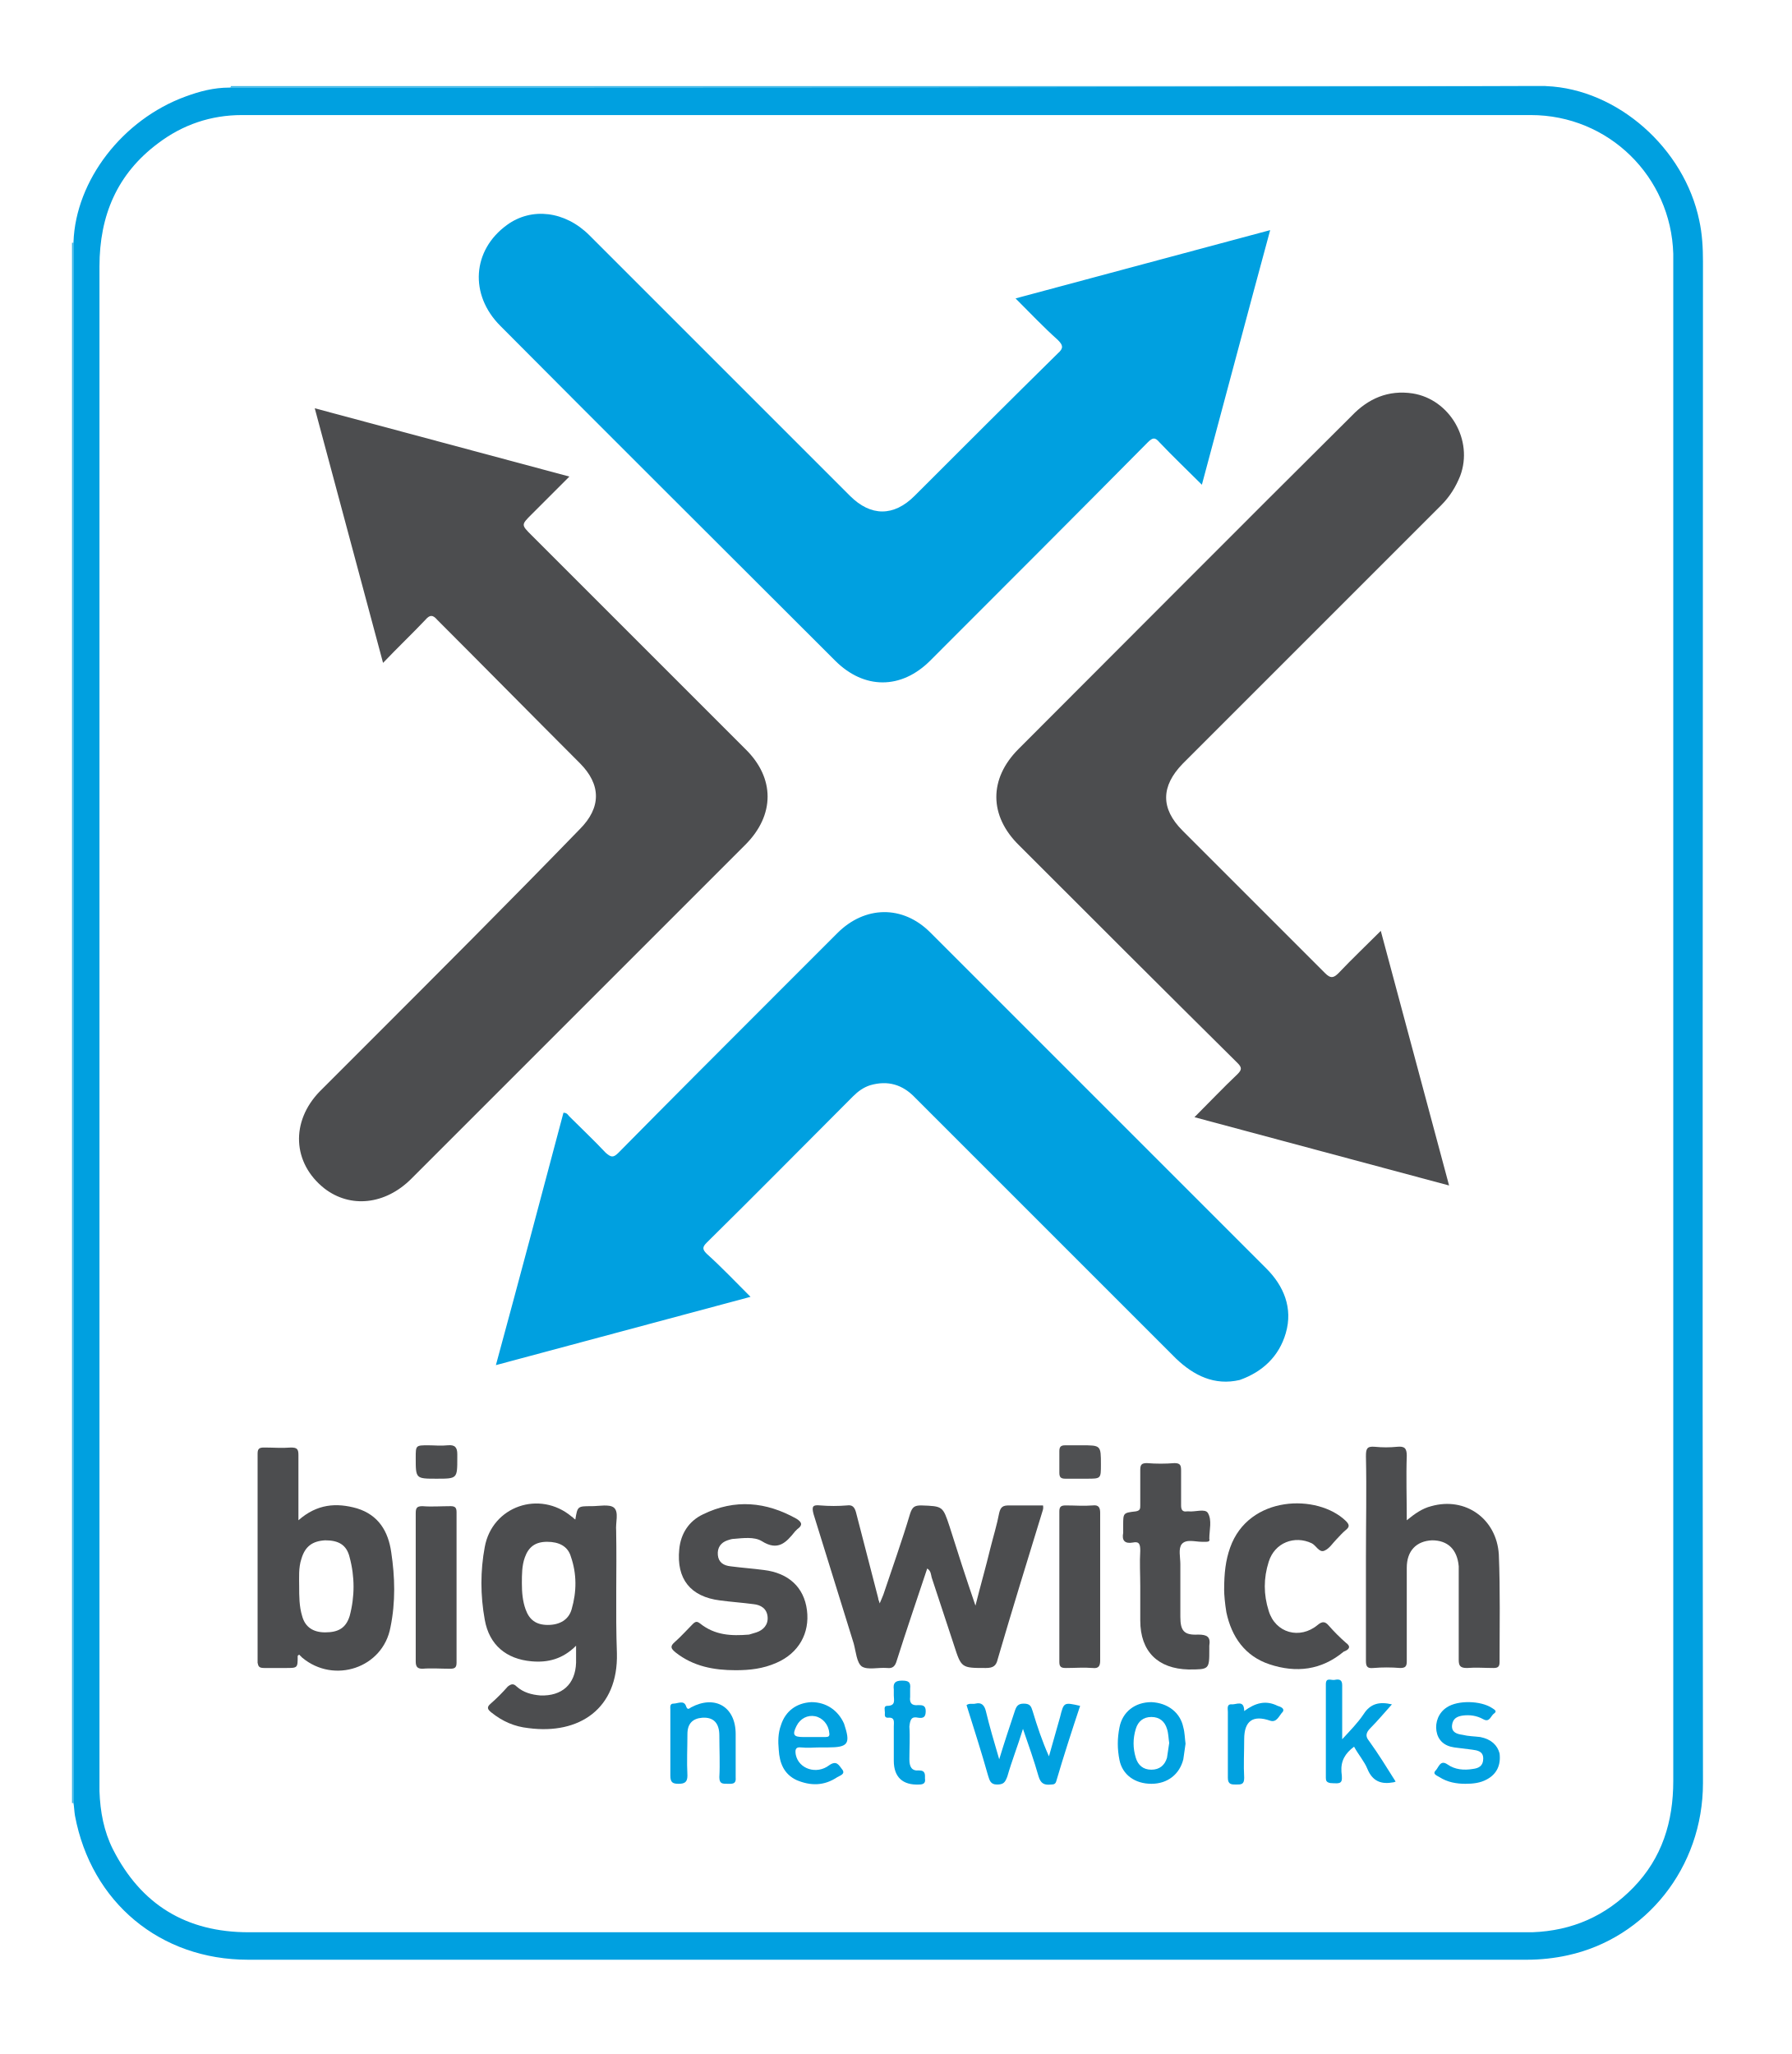
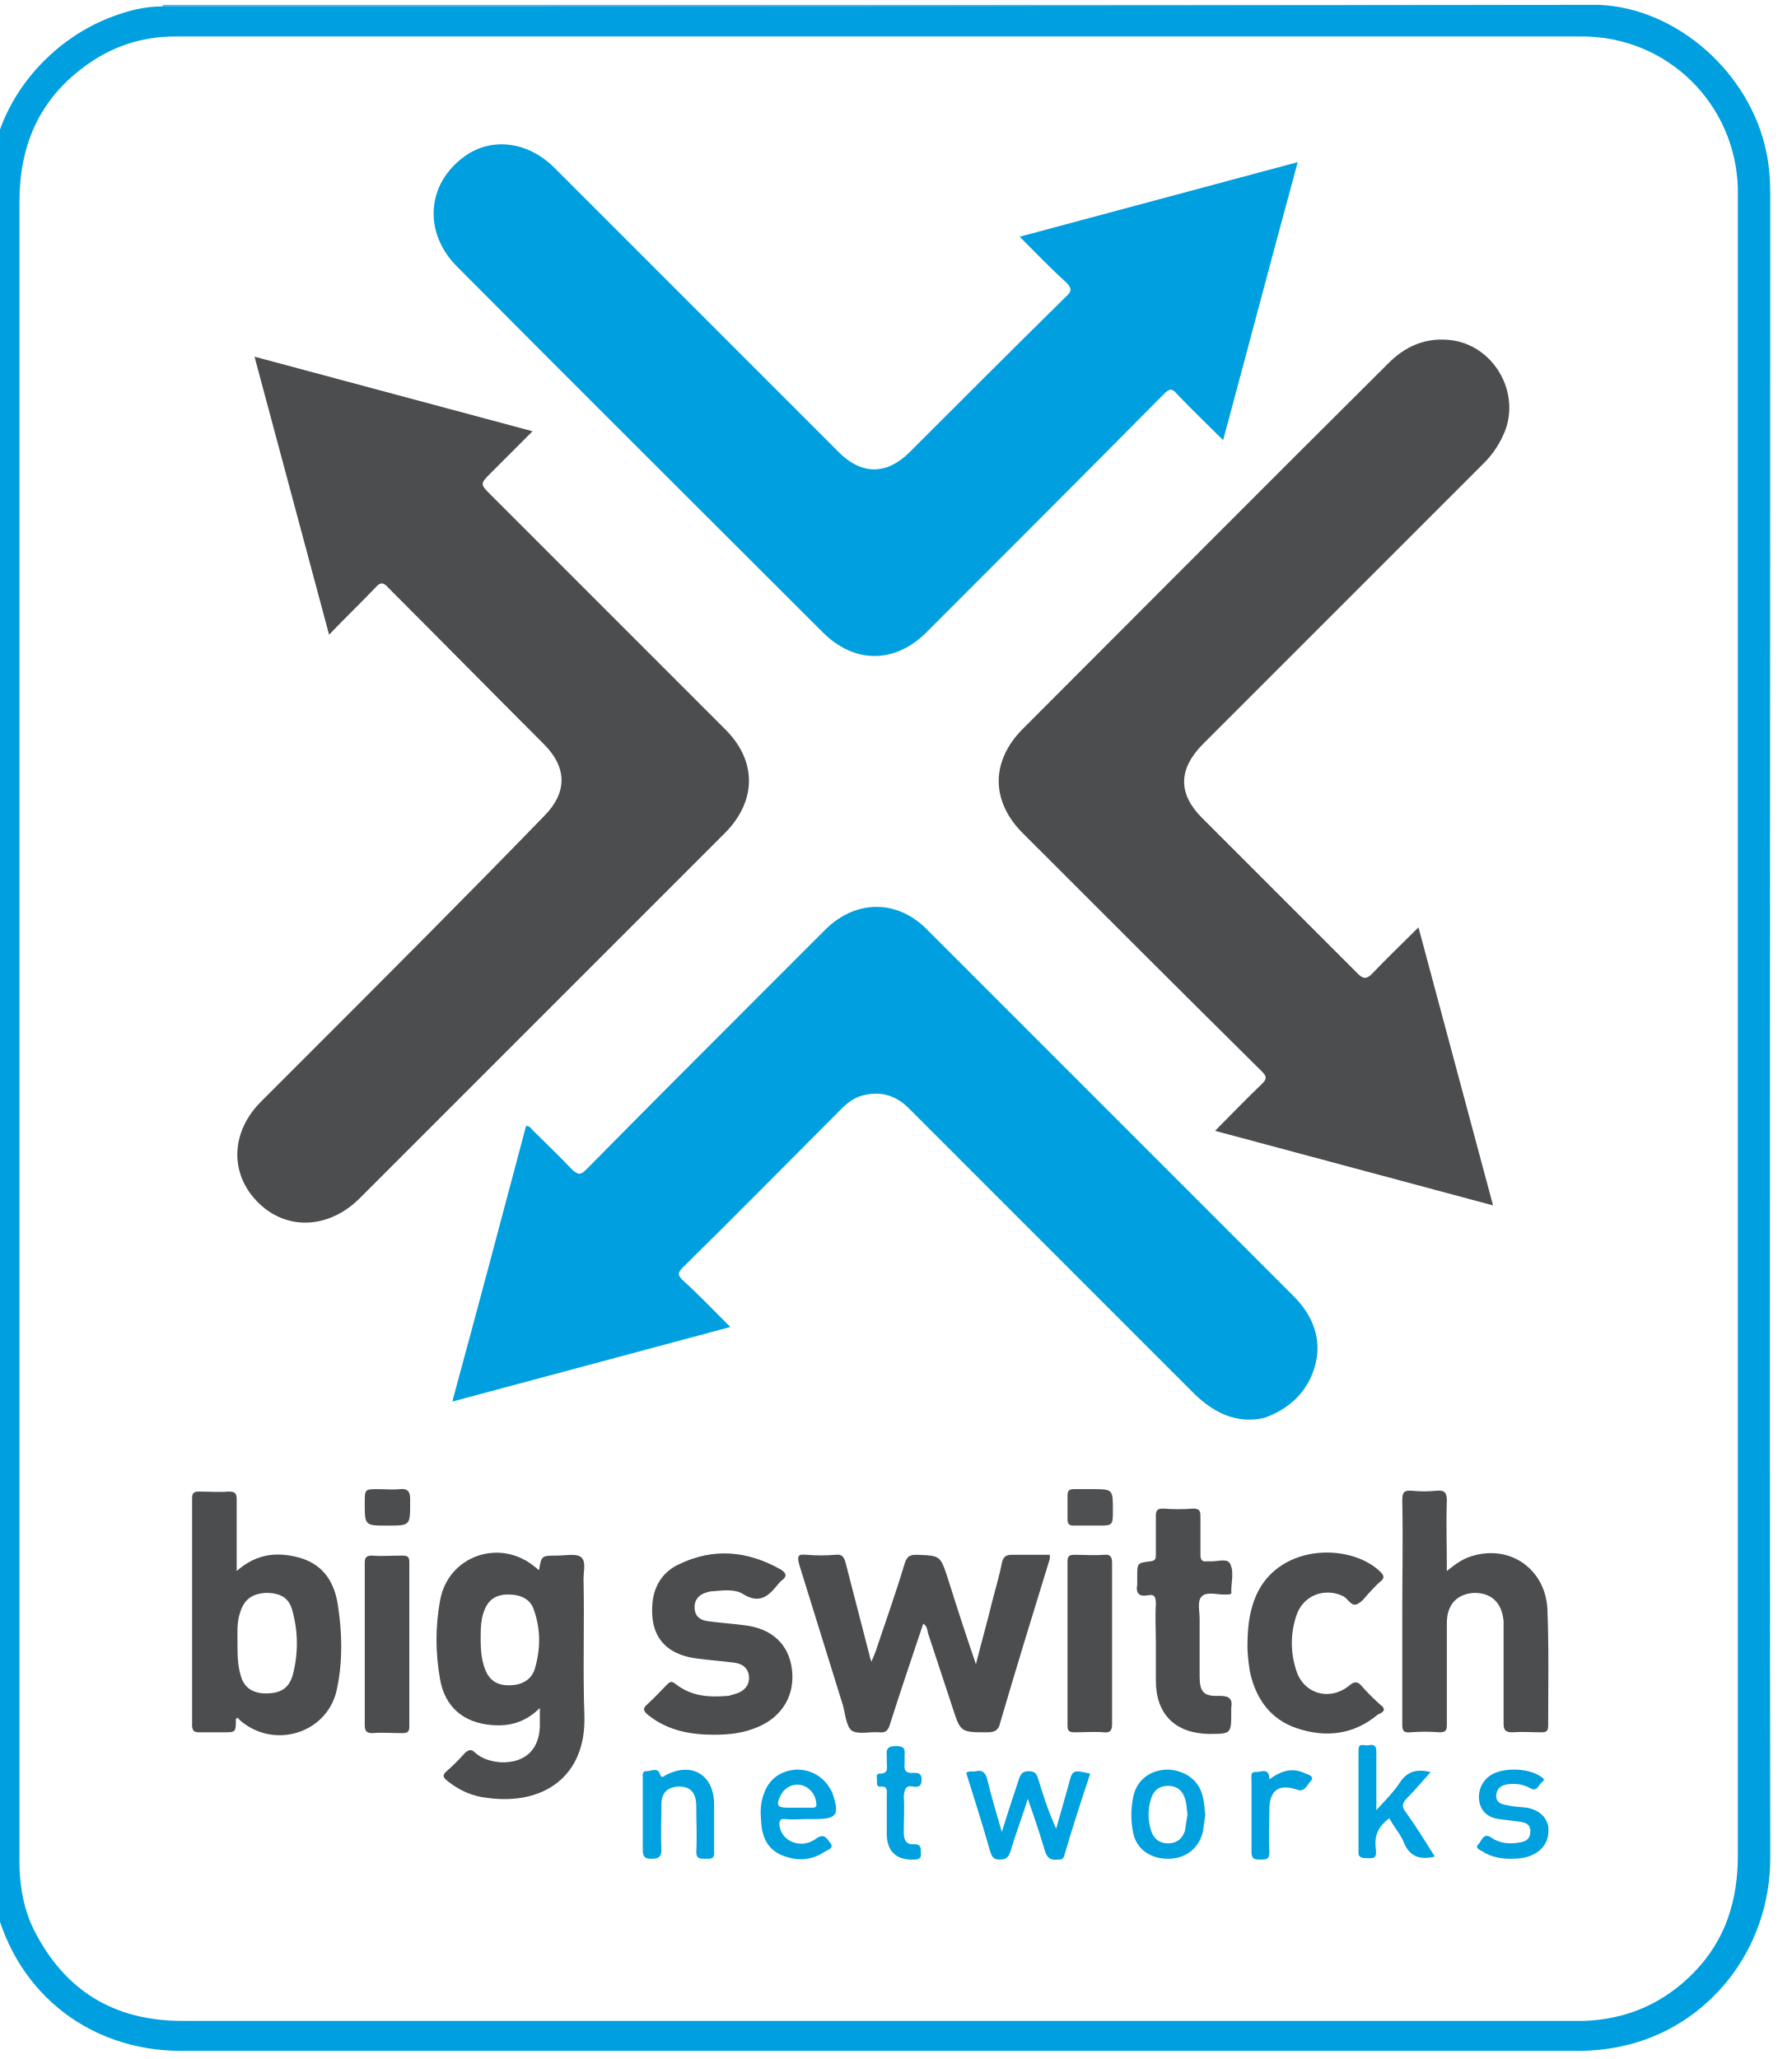
- <svg xmlns="http://www.w3.org/2000/svg" version="1.1" id="Layer_1" x="0px" y="0px" viewBox="0 0 241.3 276.7" style="enable-background:new 0 0 241.3 276.7;" xml:space="preserve">
+ <svg xmlns="http://www.w3.org/2000/svg" version="1.1" id="Layer_1" x="0px" y="0px" viewBox="11 11 221 254" style="enable-background:new 0 0 241.3 276.7;" xml:space="preserve">
  <style type="text/css">
	.st0{fill:#333333;}
	.st1{fill:#DC4814;}
	.st2{fill:#EFECEB;}
	.st3{fill:#F4F4F4;}
	.st4{fill:#CCCCCC;}
	.st5{fill:#ACACAC;}
	.st6{fill:#878787;}
	.st7{fill:#E04725;}
	.st8{fill:#3FB7E7;}
	.st9{fill:#00A0E0;}
	.st10{fill:#4C4D4F;}
	.st11{fill:#00A1E0;}
	.st12{fill:#02A1E0;}
	.st13{fill:#01A1E0;}
	.st14{fill:#4F5052;}
</style>
  <g>
    <path class="st8" d="M9.9,239.9c0-68,0-136.1,0-204.1c0-1,0-2.1,0-3.1l0,0c-0.1,0-0.1,0-0.2,0c0,70.1,0,140.2,0,210.2   c0.1,0,0.1,0,0.2,0C9.9,242,9.9,240.9,9.9,239.9z" />
    <path class="st8" d="M33.8,11.8c57.2,0,114.3,0,171.5,0c1,0,1.9,0,2.9,0h0c0-0.1,0-0.1,0-0.2c-59,0-118.1,0-177.1,0   c0,0.1,0,0.1-0.1,0.2C31.9,11.8,32.9,11.8,33.8,11.8z" />
    <path class="st9" d="M33.8,11.8c-1,0-1.9,0-2.9,0c-2.1,0-4,0.5-5.9,1.2c-8.5,3.1-14.8,11.3-15.1,19.6c0,1,0,2.1,0,3.1   c0,68,0,136.1,0,204.1c0,1,0,2.1,0,3.1c0.1,0.6,0.1,1.1,0.2,1.7c2.2,11.7,11.5,19.4,23.3,19.4c57.4,0,114.9,0,172.3,0   c1.8,0,3.7-0.2,5.5-0.6c10.5-2.3,18.2-11.8,18.2-23.2c-0.1-68.3,0-136.6,0-205c0-1.8-0.1-3.7-0.5-5.5c-2-9.7-11-17.7-20.6-18.1   c-1,0-1.9,0-2.9,0C148.1,11.8,91,11.8,33.8,11.8z M225.4,34.2c0,0.8,0,1.6,0,2.4c0,33.8,0,67.5,0,101.3c0,34,0,68,0,102   c0,5.5-1.5,10.4-5.4,14.4c-3.7,3.8-8.2,5.8-13.6,6c-0.4,0-0.9,0-1.3,0c-57.2,0-114.4,0-171.6,0c-8.4,0-14.5-3.7-18.3-11.2   c-1.2-2.4-1.7-5-1.8-7.8c0-0.5,0-1,0-1.4c0-68,0-136,0-204c0-6.9,2.4-12.5,7.9-16.6c3.3-2.5,7.1-3.8,11.3-3.8   c57.9,0,115.7,0,173.6,0C216.7,15.5,225.1,23.8,225.4,34.2z" />
    <path class="st10" d="M49.2,140.9c-2,2-4.1,4.1-6.1,6.1c-4,4.1-3.7,9.7,0.6,13.1c3.5,2.7,8.2,2.2,11.7-1.3c15-15,30-30,45-45   c4-4,4-9,0-12.9c-9.6-9.6-19.2-19.2-28.8-28.8c-1.4-1.4-1.4-1.4,0-2.8c1.7-1.7,3.3-3.3,5.1-5.1c-11.5-3.1-22.8-6.1-34.3-9.2   c3.1,11.5,6.1,22.8,9.2,34.3c2-2.1,3.9-3.9,5.7-5.8c0.6-0.7,1-0.7,1.6,0c6.4,6.4,12.8,12.9,19.2,19.3c2.9,2.9,2.9,6,0,8.9   C68.6,121.5,58.9,131.2,49.2,140.9z" />
    <path class="st10" d="M137.3,113.9c9.8,9.8,19.6,19.6,29.4,29.3c0.6,0.6,0.6,0.9,0,1.5c-1.9,1.8-3.8,3.8-5.8,5.8   c11.5,3.1,22.8,6.1,34.3,9.2c-3.1-11.5-6.1-22.8-9.2-34.3c-2,2-3.9,3.8-5.7,5.7c-0.7,0.7-1.1,0.7-1.8,0   c-6.4-6.4-12.8-12.8-19.2-19.2c-3-3-2.9-6,0-9c11.6-11.6,23.2-23.2,34.8-34.8c1.2-1.2,2-2.5,2.6-4c1.8-4.8-1.4-10.3-6.4-11.1   c-3.3-0.5-6,0.7-8.2,3c-15,14.9-29.9,29.9-44.9,44.9C133.2,104.9,133.2,109.9,137.3,113.9z" />
    <path class="st9" d="M112.5,89c3.9,3.9,8.9,3.9,12.8,0c9.8-9.8,19.6-19.6,29.3-29.4c0.7-0.7,1-0.7,1.6,0c1.8,1.9,3.7,3.7,5.7,5.7   c3.1-11.5,6.1-22.9,9.2-34.3c-11.5,3.1-22.8,6.1-34.3,9.2c2,2,3.8,3.9,5.7,5.6c0.7,0.7,0.8,1.1,0,1.8c-6.5,6.4-12.9,12.8-19.3,19.2   c-2.8,2.8-5.9,2.8-8.7,0c-6.1-6.1-12.3-12.3-18.4-18.4C90.6,42.9,85,37.3,79.4,31.7c-3.3-3.3-7.8-3.8-11.1-1.4   c-4.7,3.4-5.1,9.4-0.9,13.6C82.4,59,97.5,74,112.5,89z" />
    <path class="st9" d="M173.2,179.6c1-3.4-0.3-6.4-2.6-8.7c-15.1-15.1-30.2-30.2-45.3-45.3c-3.7-3.7-8.8-3.6-12.5,0.1   c-2.6,2.6-5.3,5.3-7.9,7.9c-7.2,7.2-14.4,14.4-21.6,21.7c-0.7,0.7-1,0.6-1.7,0c-1.6-1.7-3.3-3.3-4.9-4.9c-0.2-0.2-0.3-0.5-0.8-0.5   c-3,11.3-6,22.6-9.1,34c11.5-3.1,22.8-6.1,34.3-9.2c-2.1-2.1-3.9-4-5.9-5.8c-0.6-0.6-0.6-0.9,0-1.5c6.6-6.5,13.1-13.1,19.7-19.7   c0.7-0.7,1.4-1.2,2.3-1.5c2.4-0.7,4.4-0.1,6.1,1.7c11.7,11.7,23.4,23.4,35.1,35.1c2.4,2.3,5.2,3.7,8.6,2.9   C170.1,184.8,172.3,182.7,173.2,179.6z" />
    <path class="st10" d="M134.4,223.5c1.9-6.5,3.9-13,5.9-19.5c0.1-0.4,0.3-0.7,0.2-1.2c-1.5,0-3,0-4.6,0c-0.8,0-1.1,0.2-1.3,1   c-0.3,1.6-0.8,3.2-1.2,4.8c-0.6,2.5-1.3,4.9-2,7.7c-1.3-3.8-2.4-7.2-3.5-10.7c-0.9-2.7-0.9-2.7-3.8-2.8c-0.9,0-1.2,0.2-1.5,1.1   c-1.1,3.7-2.4,7.3-3.6,10.9c-0.1,0.3-0.3,0.7-0.5,1.2c-0.1-0.4-0.2-0.5-0.2-0.7c-1-3.9-2-7.7-3-11.6c-0.2-0.7-0.5-1-1.2-0.9   c-1.2,0.1-2.4,0.1-3.6,0c-1-0.1-1.2,0.1-0.9,1.2c1.8,5.8,3.6,11.6,5.4,17.4c0.3,1.1,0.4,2.6,1.1,3.1c0.8,0.5,2.2,0.1,3.4,0.2   c0.8,0.1,1.1-0.3,1.3-1c1.3-4.1,2.7-8.2,4.1-12.4c0.5,0.3,0.5,0.8,0.6,1.2c1,3,2,6.1,3,9.1c1,3.1,1,3.1,4.3,3.1   C133.8,224.7,134.2,224.4,134.4,223.5z" />
    <path class="st10" d="M82.7,203.1c-0.6-0.5-2-0.2-3-0.2c-1.9,0-1.9,0-2.2,1.8c-0.2-0.1-0.3-0.3-0.5-0.4c-4.3-3.6-10.7-1.4-11.7,4.1   c-0.6,3.2-0.6,6.5,0,9.8c0.6,3.4,2.9,5.3,6.3,5.6c2.2,0.2,4.2-0.3,6-2.1c0,0.9,0,1.6,0,2.3c-0.1,2.9-1.9,4.5-4.8,4.4   c-1.2-0.1-2.3-0.4-3.2-1.2c-0.4-0.4-0.7-0.4-1.2,0c-0.7,0.8-1.5,1.6-2.3,2.3c-0.6,0.5-0.4,0.8,0.1,1.2c1.5,1.2,3.1,1.9,5,2.1   c6.8,0.9,12.1-2.6,11.9-10.1c-0.2-5.5,0-11-0.1-16.5C82.9,205.1,83.4,203.7,82.7,203.1z M77,216.8c-0.4,1.4-1.6,2.1-3.2,2.1   c-1.6,0-2.5-0.7-3-2.1c-0.4-1.1-0.5-2.3-0.5-3.5c0-1.2,0-2.4,0.4-3.5c0.5-1.4,1.4-2.1,3-2.1c1.6,0,2.8,0.6,3.2,2   C77.7,212,77.7,214.4,77,216.8z" />
    <path class="st10" d="M35.6,224.7c1,0,1.9,0,2.9,0c1.6,0,1.6,0,1.6-1.6c0-0.1,0.1-0.1,0.2-0.2c0.1,0.1,0.3,0.3,0.4,0.4   c4.3,3.6,10.9,1.4,11.9-4.1c0.7-3.4,0.6-6.8,0.1-10.1c-0.4-2.8-1.7-5-4.6-5.9c-2.8-0.8-5.4-0.6-7.9,1.6c0-3.1,0-5.9,0-8.8   c0-0.8-0.2-1-1-1c-1.2,0.1-2.4,0-3.6,0c-0.6,0-0.9,0.1-0.9,0.8c0,9.4,0,18.8,0,28.2C34.8,224.5,34.9,224.7,35.6,224.7z M40.6,210   c0.5-1.7,1.5-2.4,3.2-2.5c1.8,0,2.9,0.6,3.3,2.3c0.7,2.6,0.7,5.3,0,7.9c-0.5,1.6-1.5,2.2-3.3,2.2c-1.6,0-2.7-0.7-3.1-2.2   c-0.4-1.3-0.4-2.7-0.4-4C40.3,212.5,40.2,211.2,40.6,210z" />
    <path class="st10" d="M192.8,202.9c-1.2,0.3-2.2,1-3.3,1.9c0-3-0.1-5.9,0-8.7c0-1-0.3-1.3-1.3-1.2c-1,0.1-2,0.1-3,0   c-1.1-0.1-1.2,0.3-1.2,1.3c0.1,4.5,0,9,0,13.6c0,4.6,0,9.3,0,13.9c0,0.7,0.1,1.1,1,1c1.2-0.1,2.4-0.1,3.6,0c0.7,0,0.9-0.2,0.9-0.9   c0-1.6,0-3.1,0-4.7c0-2.6,0-5.3,0-7.9c0-2.3,1.3-3.6,3.4-3.7c2.1,0,3.4,1.2,3.6,3.5c0,0.5,0,1,0,1.4c0,3.7,0,7.4,0,11.2   c0,0.8,0.2,1.1,1.1,1.1c1.2-0.1,2.4,0,3.6,0c0.6,0,0.8-0.2,0.8-0.8c0-4.8,0.1-9.7-0.1-14.5C201.6,204.6,197.4,201.6,192.8,202.9z" />
    <path class="st10" d="M108.7,216.9c-0.4-3.1-2.5-5-5.8-5.4c-1.5-0.2-3-0.3-4.5-0.5c-0.9-0.1-1.6-0.5-1.7-1.5c-0.1-1,0.4-1.7,1.3-2   c0.3-0.1,0.6-0.2,0.9-0.2c1.2-0.1,2.7-0.3,3.7,0.3c2.2,1.4,3.3,0.2,4.5-1.3c0.1-0.1,0.2-0.2,0.3-0.3c0.7-0.5,0.7-0.9-0.1-1.4   c-4.1-2.3-8.3-2.7-12.6-0.6c-1.9,0.9-3,2.6-3.2,4.7c-0.4,4,1.5,6.4,5.5,6.9c1.5,0.2,3,0.3,4.5,0.5c1,0.1,1.8,0.6,1.9,1.7   c0.1,1.1-0.6,1.8-1.5,2.1c-0.3,0.1-0.7,0.2-1,0.3c-2.4,0.2-4.6,0.1-6.6-1.5c-0.4-0.3-0.6-0.3-1,0.1c-0.8,0.8-1.5,1.6-2.4,2.4   c-0.7,0.6-0.5,0.9,0.1,1.4c2.4,1.9,5.2,2.4,8.1,2.4c1.9,0,3.7-0.2,5.5-1C107.6,222.7,109.1,220,108.7,216.9z" />
    <path class="st10" d="M181.3,221.3c-0.8-0.7-1.6-1.5-2.3-2.3c-0.5-0.6-0.9-0.6-1.5-0.1c-2.4,2-5.7,1.1-6.6-1.9   c-0.7-2.2-0.7-4.4,0-6.6c0.8-2.6,3.5-3.6,5.8-2.5c0.6,0.3,1,1.3,1.7,1c0.7-0.3,1.1-1,1.6-1.5c0.4-0.4,0.8-0.9,1.3-1.3   c0.5-0.4,0.5-0.7,0-1.2c-3.8-3.7-13.1-3.5-15.6,3.6c-0.6,1.7-0.8,3.4-0.8,5.7c0,0.6,0.1,1.8,0.3,3c0.7,3.3,2.5,5.9,5.8,7   c3.6,1.2,7,0.8,10-1.7C181.8,222.2,182,221.8,181.3,221.3z" />
    <path class="st10" d="M161.9,207.7c0.2,0,0.4,0,0.6,0c0.3,0,0.5-0.1,0.4-0.4c0-1.2,0.4-2.5-0.2-3.5c-0.4-0.6-1.7-0.1-2.6-0.2   c-0.1,0-0.2,0-0.2,0c-0.6,0.1-0.8-0.2-0.8-0.8c0-1.6,0-3.1,0-4.7c0-0.7-0.1-1-0.9-1c-1.2,0.1-2.5,0.1-3.7,0c-0.7,0-0.9,0.2-0.9,0.9   c0,1.6,0,3.2,0,4.8c0,0.4,0,0.7-0.6,0.8c-1.7,0.2-1.7,0.2-1.7,1.9c0,0.3,0,0.6,0,1c-0.2,1,0.2,1.5,1.3,1.3c0.9-0.2,1,0.3,1,1.1   c-0.1,1.6,0,3.2,0,4.8c0,1.5,0,3,0,4.6c0,4.2,2.4,6.5,6.5,6.6c2.8,0,2.8,0,2.8-2.7c0-0.2,0-0.3,0-0.5c0.2-1.2-0.3-1.5-1.5-1.5   c-1.9,0.1-2.4-0.5-2.4-2.4c0-2.4,0-4.7,0-7.1c0-0.9-0.3-2.1,0.2-2.7C159.8,207.3,161,207.7,161.9,207.7z" />
    <path class="st10" d="M60.7,202.9c-1.3,0-2.6,0.1-3.8,0c-0.8,0-0.9,0.3-0.9,1c0,3.3,0,6.6,0,9.8c0,3.4,0,6.7,0,10.1   c0,0.7,0.2,1,0.9,1c1.2-0.1,2.5,0,3.7,0c0.6,0,0.9-0.1,0.9-0.8c0-6.8,0-13.5,0-20.3C61.5,203.1,61.3,202.9,60.7,202.9z" />
    <path class="st10" d="M148.2,213.8c0-3.3,0-6.6,0-10c0-0.7-0.2-1.1-1-1c-1.2,0.1-2.4,0-3.6,0c-0.6,0-0.9,0.1-0.9,0.8   c0,6.8,0,13.5,0,20.3c0,0.7,0.3,0.8,0.9,0.8c1.2,0,2.4-0.1,3.6,0c0.8,0.1,1-0.3,1-1C148.2,220.4,148.2,217.1,148.2,213.8z" />
    <path class="st11" d="M142.8,231.3c-0.5,1.8-1,3.5-1.5,5.3c-0.9-2-1.6-4.1-2.2-6.1c-0.2-0.6-0.3-1-1.2-1c-0.8,0-1,0.4-1.2,1   c-0.7,2.1-1.4,4.2-2.1,6.5c-0.7-2.4-1.3-4.4-1.8-6.5c-0.2-0.8-0.6-1.2-1.4-1c-0.4,0.1-0.8-0.1-1.2,0.2c1,3.2,2,6.3,2.9,9.5   c0.2,0.6,0.3,1.2,1.2,1.2c0.9,0,1.1-0.3,1.4-1.1c0.6-2.1,1.4-4.1,2.1-6.4c0.8,2.3,1.5,4.3,2.1,6.4c0.3,1,0.8,1.2,1.7,1.1   c0.4,0,0.6-0.1,0.7-0.5c1-3.4,2.1-6.8,3.2-10.1C143.3,229.3,143.3,229.3,142.8,231.3z" />
    <path class="st11" d="M184.6,232.8c1-1,1.9-2.1,2.9-3.2c-1.7-0.4-2.9-0.1-3.8,1.3c-0.8,1.2-1.8,2.2-2.9,3.4c0-2.6,0-4.9,0-7.3   c0-0.8-0.5-0.8-1-0.7c-0.5,0.1-1.2-0.4-1.2,0.6c0,4.2,0,8.4,0,12.6c0,0.4,0.1,0.6,0.6,0.7c1.5,0.1,1.7,0.1,1.5-1.5   c-0.1-1.5,0.5-2.5,1.7-3.4c0.6,1.1,1.4,2,1.8,3c0.7,1.7,1.9,2.1,3.5,1.8c0,0,0.1,0,0.3-0.1c-1.2-1.9-2.3-3.7-3.6-5.5   C183.9,233.9,184,233.4,184.6,232.8z" />
    <path class="st12" d="M99.1,233.6c0-3.7-2.8-5.3-6-3.6c-0.3,0.2-0.5,0.4-0.7-0.2c-0.3-0.8-1.1-0.3-1.7-0.3c-0.5,0-0.4,0.5-0.4,0.8   c0,1.5,0,3,0,4.6c0,1.4,0,2.9,0,4.3c0,0.9,0.3,1.1,1.1,1.1c0.8,0,1.2-0.2,1.2-1.1c-0.1-1.9,0-3.8,0-5.6c0-1.4,0.7-2.1,2-2.2   c1.5-0.1,2.3,0.7,2.3,2.4c0,1.9,0.1,3.8,0,5.6c0,0.9,0.4,0.9,1.1,0.9c0.6,0,1.2,0.1,1.1-0.9C99.1,237.5,99.1,235.6,99.1,233.6z" />
    <path class="st13" d="M109.3,229.3c-2,0.1-3.5,1.2-4.1,3.1c-0.4,1.1-0.4,2.2-0.3,3.3c0.1,1.8,0.7,3.3,2.4,4.1   c1.9,0.8,3.7,0.8,5.5-0.4c0.3-0.2,1.2-0.4,0.6-1.1c-0.4-0.5-0.7-1.2-1.7-0.5c-1.7,1.3-4.1,0.5-4.5-1.4c-0.1-0.6-0.1-1.1,0.7-1   c0.9,0.1,1.8,0,2.6,0c0.3,0,0.6,0,1,0c2.8,0,3.1-0.5,2.2-3.2C112.9,230.4,111.3,229.3,109.3,229.3z M111.2,234c-0.6,0-1.2,0-1.8,0   c-0.4,0-0.8,0-1.2,0c-1.3,0-1.5-0.3-0.9-1.5c0.5-1,1.5-1.5,2.5-1.3c1,0.2,1.8,1.1,1.9,2.2C111.8,233.9,111.6,234,111.2,234z" />
    <path class="st13" d="M155.1,229.3c-2.2,0-3.9,1.3-4.3,3.4c-0.3,1.5-0.3,2.9,0,4.4c0.4,2,2.1,3.2,4.3,3.2c2.2,0,3.8-1.3,4.3-3.3   c0.1-0.7,0.2-1.4,0.3-2.1c-0.1-0.7-0.1-1.5-0.3-2.2C159,230.7,157.3,229.4,155.1,229.3z M157.2,236.8c-0.3,1-1,1.6-2.1,1.6   c-1.1,0-1.8-0.6-2.1-1.6c-0.4-1.3-0.4-2.6,0-3.9c0.3-1,1-1.6,2.1-1.6c1.1,0,1.8,0.6,2.1,1.6c0.2,0.6,0.2,1.3,0.3,1.9   C157.4,235.5,157.3,236.2,157.2,236.8z" />
    <path class="st13" d="M199.4,234c-0.8-0.1-1.6-0.1-2.4-0.3c-0.7-0.1-1.5-0.3-1.4-1.3c0.1-0.9,0.7-1.2,1.5-1.3   c0.9-0.1,1.8,0,2.7,0.5c0.9,0.5,1-0.5,1.5-0.8c0.4-0.3,0-0.5-0.3-0.7c-1.5-1-4.6-1.1-6.1-0.1c-1.1,0.7-1.6,2-1.4,3.2   c0.2,1.2,1,2,2.4,2.2c0.8,0.1,1.6,0.2,2.4,0.3c0.7,0.1,1.5,0.2,1.5,1.2c0,1-0.6,1.3-1.4,1.4c-1.2,0.2-2.4,0.1-3.4-0.6   c-1-0.7-1.2,0.4-1.6,0.8c-0.5,0.5,0.2,0.7,0.5,0.9c1.1,0.7,2.3,0.9,3.5,0.9c1,0,2-0.1,2.9-0.6c1.3-0.7,1.9-1.9,1.7-3.5   C201.7,235.1,200.9,234.3,199.4,234z" />
    <path class="st13" d="M123.7,231.4c0.7,0.1,1-0.1,1-0.9c0-0.8-0.5-0.8-1-0.8c-0.9,0.1-1.2-0.3-1.1-1.1c0-0.4,0-0.7,0-1.1   c0.1-0.9-0.2-1.1-1.1-1.1c-1,0-1.2,0.4-1.1,1.2c0,0.3,0,0.6,0,0.8c0,0.6,0.3,1.4-0.9,1.4c-0.5,0-0.3,0.6-0.3,0.9   c0,0.3-0.1,0.7,0.4,0.7c1-0.1,0.8,0.6,0.8,1.2c0,0.8,0,1.5,0,2.3c0,0.8,0,1.5,0,2.3c0,2.2,1.2,3.3,3.4,3.2c0.6,0,0.9-0.2,0.8-0.8   c0-0.5,0.1-1.1-0.8-1.1c-1,0.1-1.3-0.5-1.3-1.5c0-1.5,0.1-3,0-4.4C122.6,231.6,122.8,231.2,123.7,231.4z" />
    <path class="st13" d="M172.1,229.8c-1.6-0.8-3-0.4-4.5,0.7c0-1.5-1-0.9-1.6-0.9c-0.8-0.1-0.6,0.6-0.6,1c0,3,0,5.9,0,8.9   c0,0.9,0.5,0.9,1.1,0.9c0.7,0,1.1,0,1.1-0.9c-0.1-1.7,0-3.4,0-5.2c0-2.5,1.2-3.3,3.5-2.5c0.9,0.3,1.2-0.7,1.7-1.2   C173.1,230.1,172.4,229.9,172.1,229.8z" />
    <path class="st14" d="M145.7,194.7c-0.7,0-1.4,0-2.2,0c-0.6,0-0.8,0.2-0.8,0.8c0,1,0,1.9,0,2.9c0,0.6,0.2,0.8,0.8,0.8   c1,0,1.9,0,2.9,0c1.9,0,1.9,0,1.9-1.9C148.3,194.7,148.3,194.7,145.7,194.7z" />
    <path class="st10" d="M60.3,194.7c-0.9,0.1-1.8,0-2.6,0c-1.7,0-1.7,0-1.7,1.7c0,2.8,0,2.8,2.8,2.8c2.8,0,2.8,0,2.8-2.8   c0-0.2,0-0.3,0-0.5C61.6,195,61.3,194.6,60.3,194.7z" />
  </g>
</svg>
